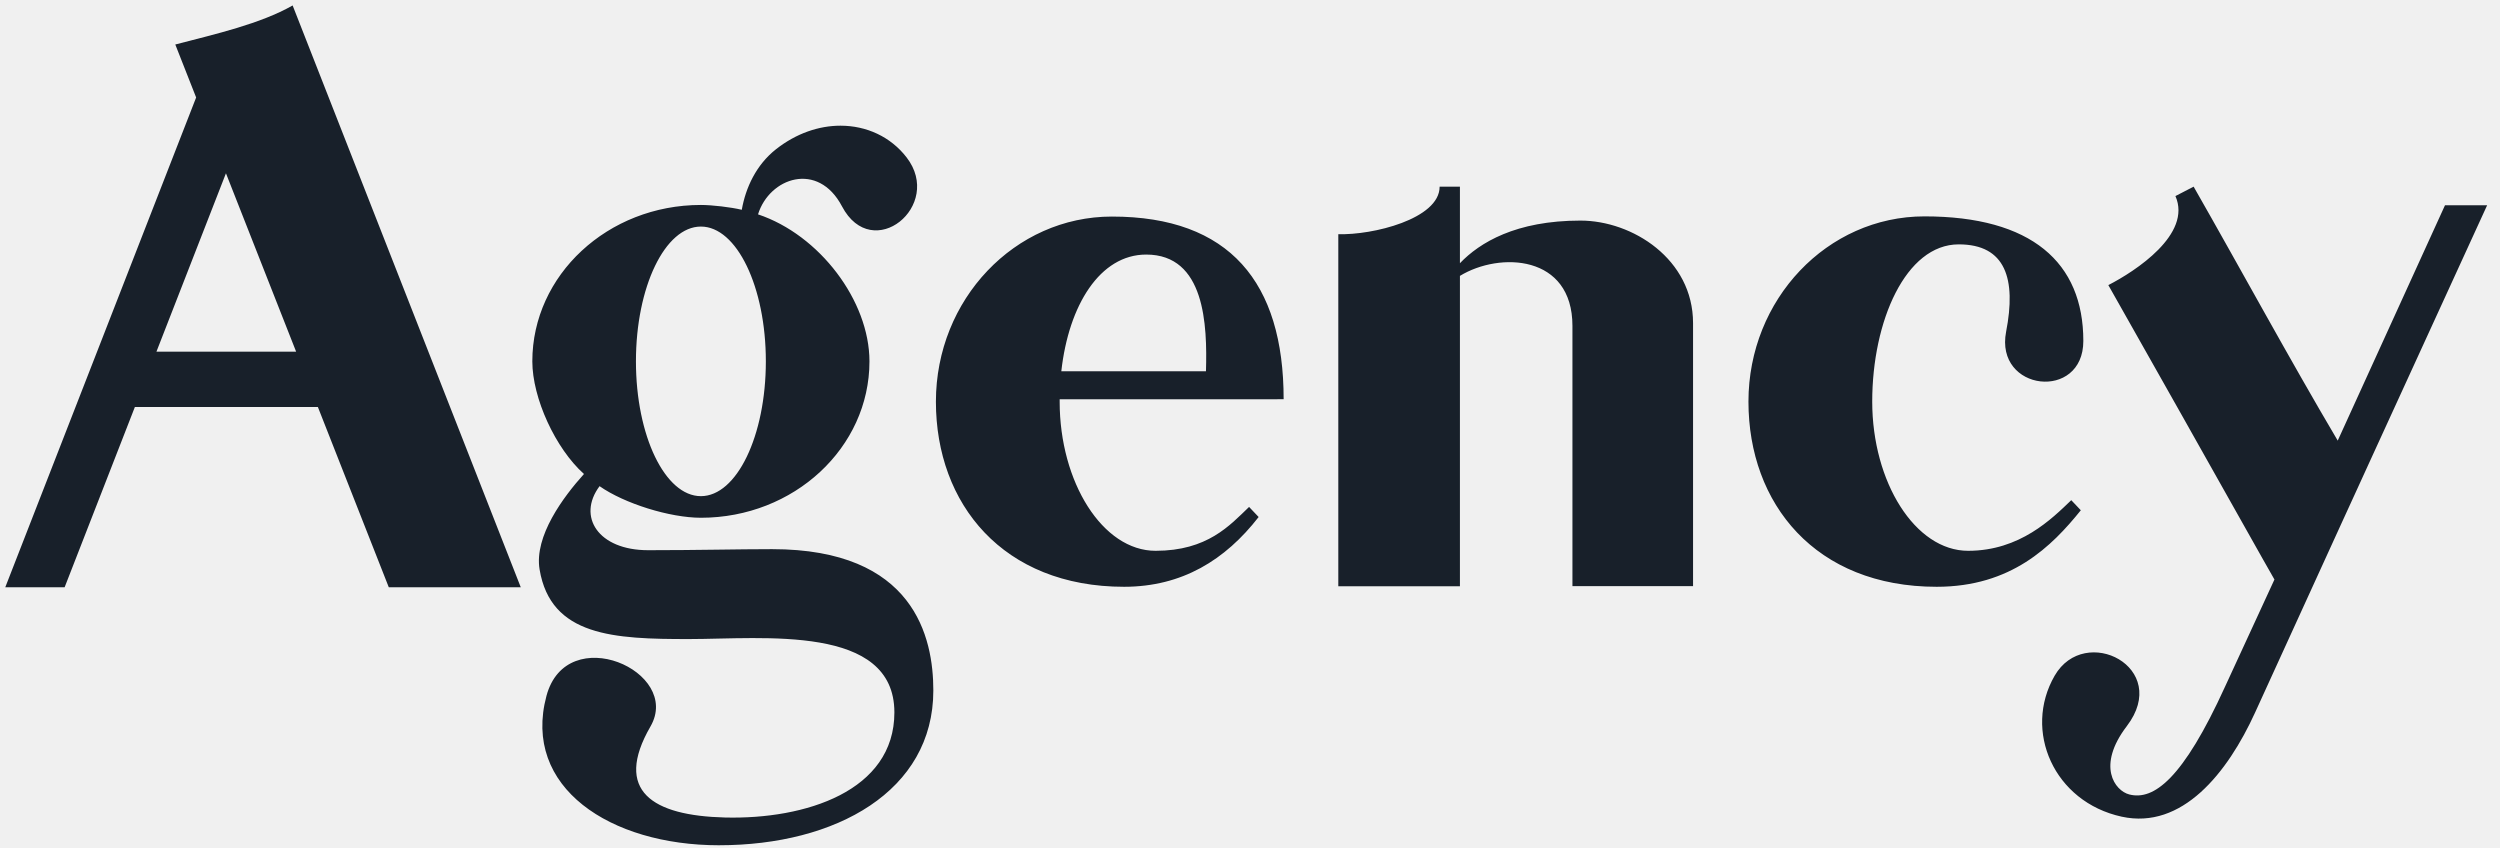
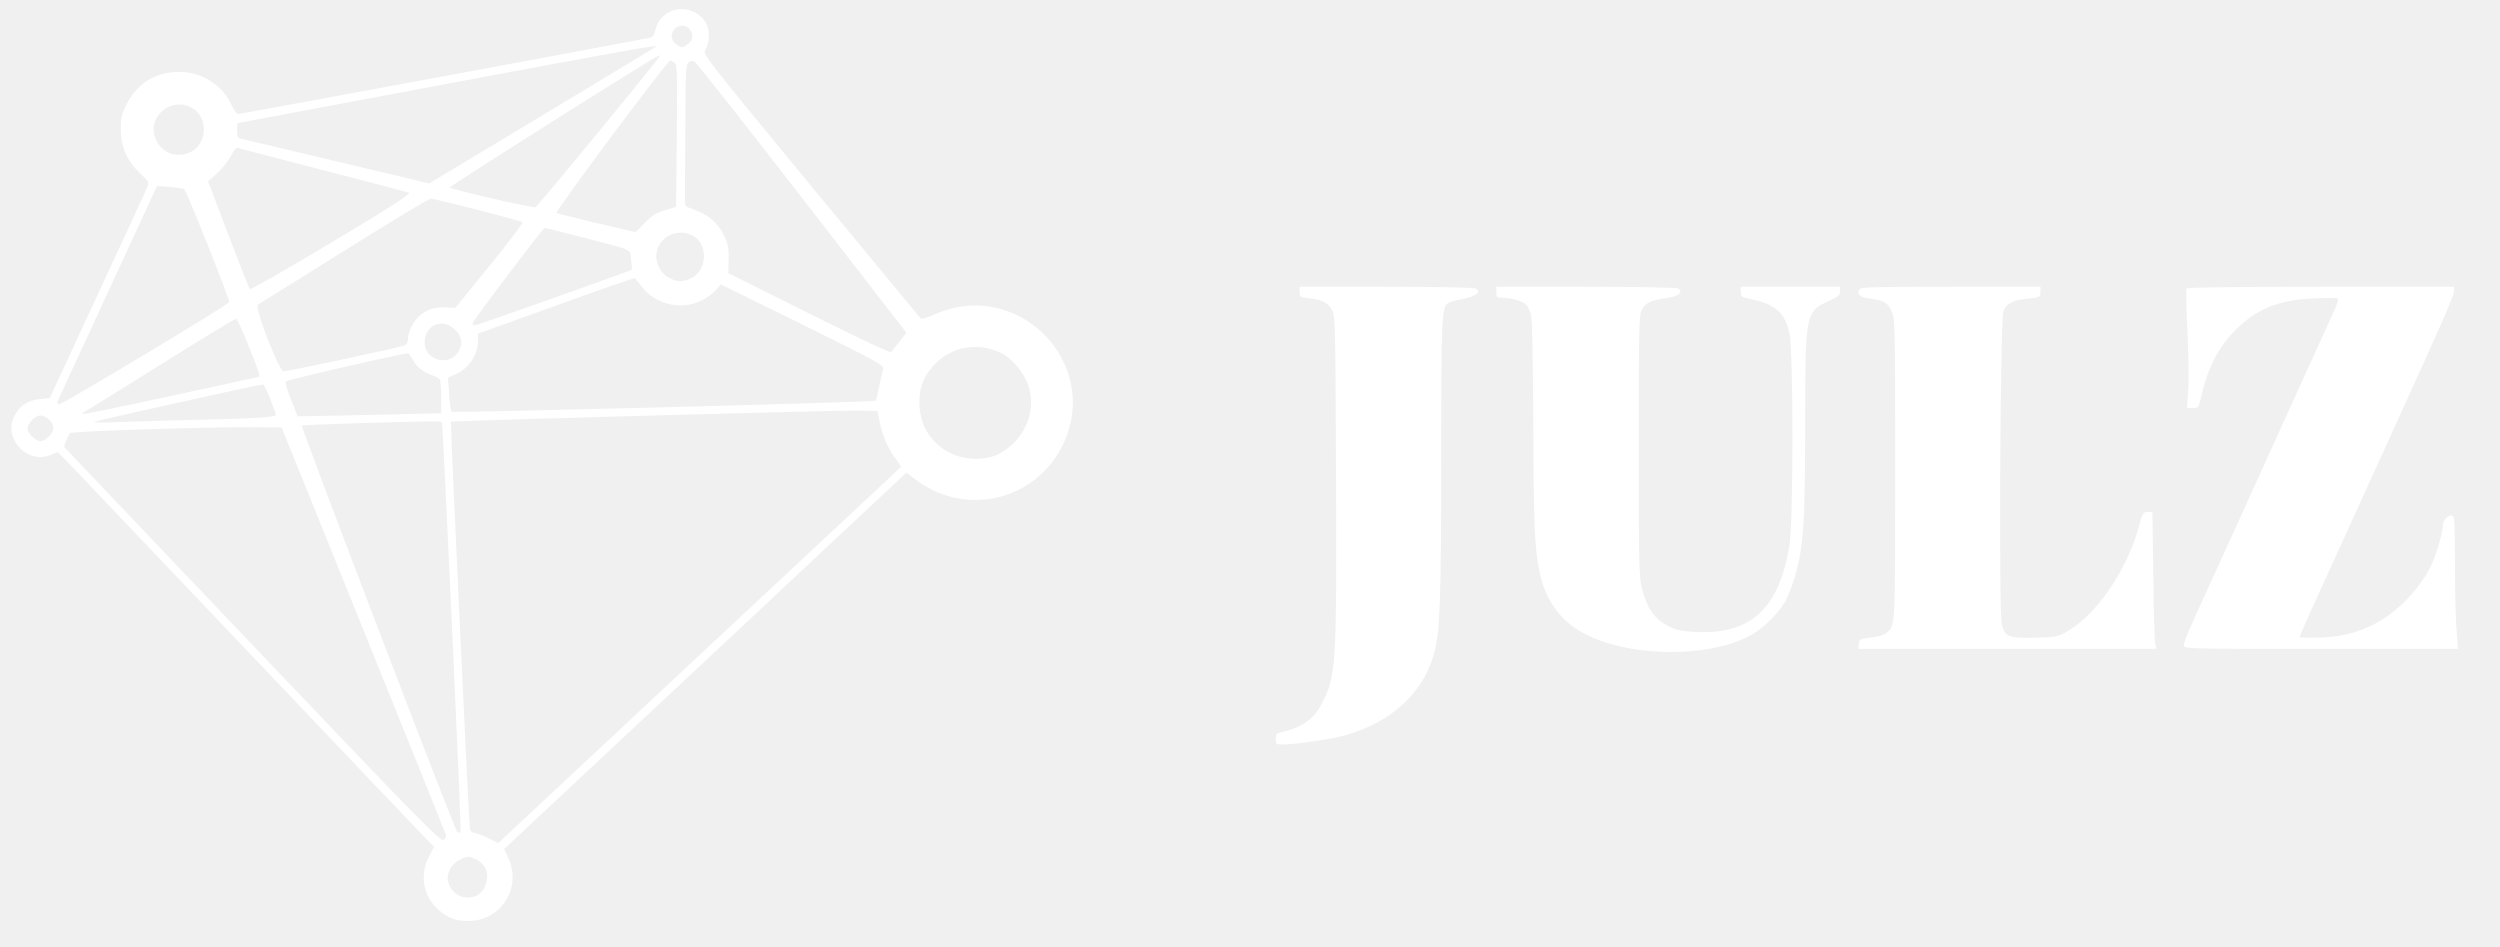
- <svg xmlns="http://www.w3.org/2000/svg" width="171" height="58" viewBox="0 0 171 58">
-   <path d="M4.42 40.17l4.806-12.333h12.516l4.851 12.332h9.027L20.016.373c-2.21 1.257-5.24 1.947-8.026 2.671l1.426 3.624L.36 40.17h4.06zm15.835-16.115H10.7l4.755-12.202 4.8 12.202zm28.927 33.76c7.994 0 14.658-3.7 14.658-10.585 0-3.637-1.298-9.669-11.03-9.668-2.325 0-5.094.072-8.48.072-3.42 0-4.87-2.306-3.32-4.38 1.698 1.19 4.803 2.158 6.931 2.161 6.365 0 11.53-4.793 11.53-10.698-.003-4.145-3.419-8.65-7.622-10.055.778-2.516 4.104-3.662 5.742-.55 2.083 3.955 6.974-.039 4.419-3.347-1.093-1.415-2.746-2.168-4.52-2.168-1.47 0-3.022.519-4.408 1.608-1.359 1.069-2.08 2.635-2.344 4.144-.76-.18-2.013-.328-2.797-.33-6.365 0-11.53 4.792-11.53 10.698 0 2.511 1.583 5.963 3.533 7.704-1.408 1.563-3.416 4.251-3.036 6.53.765 4.573 5.09 4.765 10.229 4.761 5.062-.003 14.039-1.03 14.039 5.02 0 5.382-6.09 7.326-11.598 7.185-4.93-.126-7.64-1.803-5.085-6.228 2.177-3.772-5.732-7.251-7.115-2.09-1.676 6.256 4.359 10.217 11.804 10.217zm-1.24-23.878c-2.453 0-4.444-4.13-4.444-9.22 0-5.09 1.99-9.22 4.443-9.22 2.453 0 4.443 4.13 4.443 9.22 0 5.09-1.99 9.22-4.443 9.22zm28.95 6.199c3.962-.004 6.914-1.83 9.199-4.772l-.654-.69c-1.326 1.272-2.85 2.998-6.392 3.001-3.625.003-6.564-4.695-6.564-10.2v-.167H87.33l.471-.004c0-7.985-3.697-12.491-11.745-12.491-6.65 0-12.04 5.668-12.04 12.661 0 6.993 4.586 12.662 12.877 12.662zm5.596-14.74h-9.894c.502-4.529 2.648-7.984 5.805-7.984 4.031 0 4.182 4.82 4.089 7.984zM99.859 40.1V18.87c2.725-1.661 7.696-1.453 7.696 3.423V40.09h8.25V22.101c0-4.377-4.145-7.013-7.703-7.013-4.42 0-6.894 1.507-8.243 2.916v-5.237h-1.388c0 2.216-4.617 3.327-6.931 3.25V40.1h8.319zm32.611.036c5.095 0 7.864-2.757 9.858-5.234l-.654-.69c-1.326 1.273-3.508 3.46-7.051 3.463-3.625.003-6.563-4.698-6.563-10.207s2.293-10.753 5.917-10.753c3.217 0 3.941 2.37 3.242 5.968-.795 4.093 5.281 4.77 5.281.637 0-5.378-3.554-8.52-10.866-8.52-6.65 0-12.04 5.672-12.04 12.668 0 6.996 4.586 12.67 12.876 12.668zm21.786 8.584c1.592-3.496 3.733-8.182 5.926-12.978l.412-.9.619-1.351.411-.9.41-.897c4.027-8.798 7.759-16.937 8.086-17.653h-2.883L159.9 30.139c-3.37-5.706-6.558-11.595-9.856-17.372l-1.245.644c1.15 2.608-2.744 5.144-4.589 6.09 1.06 1.87 2.336 4.13 3.63 6.425l.354.627.882 1.563.35.62.345.614c2.698 4.787 5.021 8.917 5.021 8.917l.78 1.372c-.617 1.354-2.838 6.14-3.374 7.318-2.885 6.34-4.888 7.809-6.554 7.384-.987-.252-2.255-1.942-.173-4.67 3.067-4.02-2.865-7.034-4.933-3.453-2.173 3.764-.055 8.632 4.592 9.644 4.111.894 7.223-2.96 9.126-7.142z" fill="#18202a" fill-rule="nonzero" />
+ <svg xmlns="http://www.w3.org/2000/svg" version="1.0" width="1360px" height="515px" viewBox="0 0 1360 515" preserveAspectRatio="xMidYMid meet">
+   <g transform="translate(0,515) scale(0.1,-0.1)" fill="#FFFFFF" stroke="none">
+     <path d="M3633 5080 c-38 -23 -60 -55 -69 -98 -4 -22 -14 -34 -28 -37 -55 -13 -2226 -415 -2240 -415 -8 0 -24 20 -36 48 -45 101 -146 171 -261 180 -136 9 -248 -53 -308 -171 -30 -58 -34 -76 -34 -140 0 -95 34 -173 105 -240 50 -47 50 -47 37 -80 -7 -17 -129 -282 -271 -587 l-257 -555 -54 -6 c-66 -7 -110 -36 -137 -89 -26 -51 -25 -93 2 -142 40 -71 124 -103 193 -73 l39 16 62 -63 c34 -35 465 -488 959 -1008 494 -520 927 -975 962 -1011 l64 -65 -27 -53 c-53 -101 -32 -217 52 -291 51 -44 93 -60 162 -60 181 0 295 186 214 350 l-20 41 1095 1024 1094 1024 46 -35 c319 -244 766 -77 849 316 52 248 -97 507 -342 596 -134 49 -275 42 -413 -22 -30 -13 -58 -21 -62 -17 -4 5 -273 330 -598 723 -567 688 -589 716 -575 737 24 38 27 103 7 143 -39 75 -139 104 -210 60z m123 -95 c19 -29 11 -60 -22 -81 -22 -15 -26 -15 -48 0 -33 21 -41 52 -22 81 11 17 26 25 46 25 20 0 35 -8 46 -25z m-187 -89 c-2 -2 -281 -170 -619 -374 l-615 -370 -500 119 c-275 65 -510 121 -522 124 -19 4 -23 12 -23 45 0 22 1 40 3 40 1 1 504 95 1117 210 1021 191 1172 218 1159 206z m15 -58 c-23 -38 -659 -811 -671 -815 -14 -6 -453 95 -466 107 -6 5 1125 719 1141 720 2 0 0 -6 -4 -12z m87 -30 c13 -11 14 -68 11 -398 l-4 -385 -60 -18 c-48 -14 -71 -29 -110 -69 l-50 -51 -210 49 c-115 27 -214 52 -220 55 -12 7 601 828 618 829 5 0 17 -6 25 -12z m687 -728 l573 -740 -37 -48 c-21 -26 -42 -51 -46 -57 -5 -6 -177 75 -447 210 l-439 219 2 75 c1 65 -3 84 -28 135 -32 65 -86 110 -164 137 -41 14 -47 19 -46 42 0 15 1 191 2 391 2 391 -1 369 47 375 6 0 268 -332 583 -739z m-3317 485 c92 -48 90 -193 -2 -241 -73 -37 -155 -10 -190 64 -57 117 74 238 192 177z m714 -340 c248 -64 458 -119 469 -123 14 -6 -82 -68 -419 -270 -241 -145 -442 -259 -446 -255 -4 4 -57 138 -117 297 l-110 290 50 44 c27 25 60 67 74 93 13 28 29 47 37 44 6 -2 215 -56 462 -120z m-752 -105 c14 -13 248 -602 244 -614 -6 -15 -907 -556 -926 -556 -8 0 -11 6 -7 18 4 9 127 277 274 594 l266 576 71 -5 c38 -3 74 -9 78 -13z m1595 -111 c130 -34 240 -64 244 -68 5 -4 -76 -110 -178 -236 l-187 -230 -53 3 c-74 5 -137 -26 -175 -86 -17 -27 -29 -60 -29 -79 0 -25 -6 -36 -22 -43 -27 -11 -630 -140 -656 -140 -24 0 -159 350 -140 362 7 4 218 136 468 292 250 157 463 285 473 285 9 1 124 -27 255 -60z m570 -150 c285 -73 258 -61 265 -121 4 -29 5 -53 4 -55 -7 -7 -842 -303 -854 -303 -8 0 -13 6 -11 13 5 19 382 517 391 517 5 0 97 -23 205 -51z m609 4 c79 -52 66 -192 -22 -229 -44 -18 -69 -18 -111 2 -43 20 -74 71 -74 119 0 103 119 165 207 108z m-285 -273 c74 -97 215 -130 326 -74 28 14 63 39 77 56 l26 31 445 -219 c395 -195 444 -221 439 -239 -3 -11 -13 -54 -22 -95 -8 -41 -17 -77 -20 -80 -7 -8 -2297 -67 -2306 -60 -4 4 -11 47 -14 96 l-6 90 41 18 c74 33 122 106 122 183 l0 38 423 152 c232 84 425 151 428 150 4 -1 22 -22 41 -47z m-2140 -320 c51 -126 65 -169 56 -170 -2 -1 -217 -47 -478 -104 -261 -57 -477 -101 -480 -98 -3 3 0 7 5 9 6 2 192 118 415 257 223 140 409 253 415 252 5 -1 35 -67 67 -146z m1124 86 c37 -37 43 -70 20 -115 -46 -88 -186 -54 -186 46 0 96 98 137 166 69z m2970 -126 c58 -28 118 -99 145 -169 54 -143 -15 -307 -161 -382 -67 -34 -176 -33 -251 2 -107 50 -171 144 -177 261 -5 88 17 153 74 217 94 105 241 133 370 71z m-3201 -36 c21 -40 58 -69 107 -86 18 -6 36 -16 40 -22 4 -6 8 -50 8 -97 l0 -87 -287 -7 c-159 -3 -334 -7 -391 -8 l-103 -2 -35 89 c-19 49 -33 94 -31 100 3 8 515 127 667 155 3 1 14 -15 25 -35z m-776 -211 c17 -43 31 -83 31 -90 0 -13 -120 -21 -475 -28 -137 -3 -311 -8 -385 -11 -74 -4 -132 -3 -128 1 5 5 872 198 919 204 4 1 21 -34 38 -76z m3317 -130 c15 -75 43 -139 85 -197 l31 -44 -73 -70 c-41 -38 -534 -499 -1097 -1024 l-1022 -955 -56 29 c-31 15 -65 28 -75 28 -11 0 -20 9 -23 22 -5 28 -107 2210 -103 2214 5 5 2078 62 2201 60 l119 -1 13 -62z m-4519 15 c13 -12 23 -32 23 -45 0 -30 -42 -73 -70 -73 -27 0 -70 43 -70 70 0 28 43 70 71 70 13 0 33 -10 46 -22z m2137 -20 c7 -22 107 -2220 102 -2225 -3 -3 -11 -3 -18 0 -12 4 -853 2205 -846 2212 2 2 143 8 313 13 467 13 445 13 449 0z m-429 -1120 c244 -603 446 -1106 450 -1117 4 -14 0 -23 -13 -30 -17 -9 -129 105 -959 977 -517 543 -977 1026 -1023 1075 l-82 87 12 33 c7 17 17 36 21 41 9 10 751 34 997 32 l154 -1 443 -1097z m615 -1253 c16 -8 36 -25 44 -37 38 -53 5 -150 -56 -166 -62 -17 -118 14 -138 74 -16 46 11 102 60 126 43 22 53 22 90 3z" />
+     <path d="M7070 3561 c0 -27 3 -28 53 -34 72 -7 103 -24 124 -66 17 -34 18 -92 21 -911 4 -1034 1 -1080 -81 -1234 -42 -80 -110 -126 -219 -150 -23 -5 -28 -12 -28 -36 0 -28 3 -30 38 -30 67 0 266 29 337 49 257 72 433 236 489 456 30 117 36 299 36 1048 0 750 3 820 35 847 7 6 44 17 81 23 71 14 104 38 74 57 -9 6 -204 10 -487 10 l-473 0 0 -29z" />
+     <path d="M8140 3560 c0 -27 3 -30 33 -30 52 -1 109 -17 130 -38 10 -11 23 -39 27 -63 5 -24 10 -289 11 -589 2 -557 7 -668 34 -800 33 -162 121 -278 261 -346 265 -127 702 -120 912 15 60 38 129 110 165 171 14 25 37 85 52 135 46 160 55 292 55 820 0 610 2 620 126 676 54 25 64 33 64 54 l0 25 -270 0 -270 0 0 -28 c0 -26 4 -29 58 -40 132 -28 183 -74 207 -188 21 -100 21 -1019 0 -1149 -56 -344 -209 -487 -506 -473 -84 4 -108 9 -157 34 -71 37 -112 95 -138 196 -18 68 -19 121 -19 783 0 650 1 713 17 741 20 37 52 52 132 62 64 8 96 33 66 52 -9 6 -210 10 -502 10 l-488 0 0 -30z" />
+     <path d="M10114 3575 c-11 -29 4 -42 56 -49 80 -11 99 -22 120 -68 19 -41 20 -74 20 -856 0 -865 1 -852 -47 -895 -13 -11 -45 -21 -84 -25 -60 -7 -64 -9 -67 -34 l-3 -28 812 0 811 0 -7 23 c-4 12 -9 180 -11 372 l-5 350 -26 0 c-24 0 -28 -6 -48 -81 -64 -233 -223 -468 -381 -564 -57 -34 -61 -35 -181 -39 -144 -4 -166 5 -183 69 -17 63 -9 1665 9 1708 17 42 52 59 135 68 64 7 66 7 66 35 l0 29 -490 0 c-427 0 -491 -2 -496 -15z" />
+     <path d="M11895 3580 c-4 -6 -1 -113 5 -238 6 -125 8 -269 4 -319 l-7 -93 31 0 c26 0 33 5 38 28 39 176 89 283 177 378 121 130 246 183 450 191 101 5 127 3 127 -8 0 -7 -20 -56 -44 -108 -25 -53 -180 -395 -346 -761 -166 -366 -315 -694 -332 -730 -86 -187 -118 -262 -118 -280 0 -20 7 -20 746 -20 l746 0 -8 98 c-5 53 -9 215 -9 359 0 216 -3 264 -14 268 -19 7 -51 -23 -51 -48 0 -37 -32 -151 -60 -213 -60 -133 -192 -270 -320 -332 -99 -47 -168 -65 -282 -70 -65 -2 -118 -1 -118 3 0 4 31 76 69 159 38 83 151 331 251 551 100 220 193 425 207 455 247 542 313 693 313 714 l0 26 -724 0 c-480 0 -727 -3 -731 -10z" />
+   </g>
</svg>
